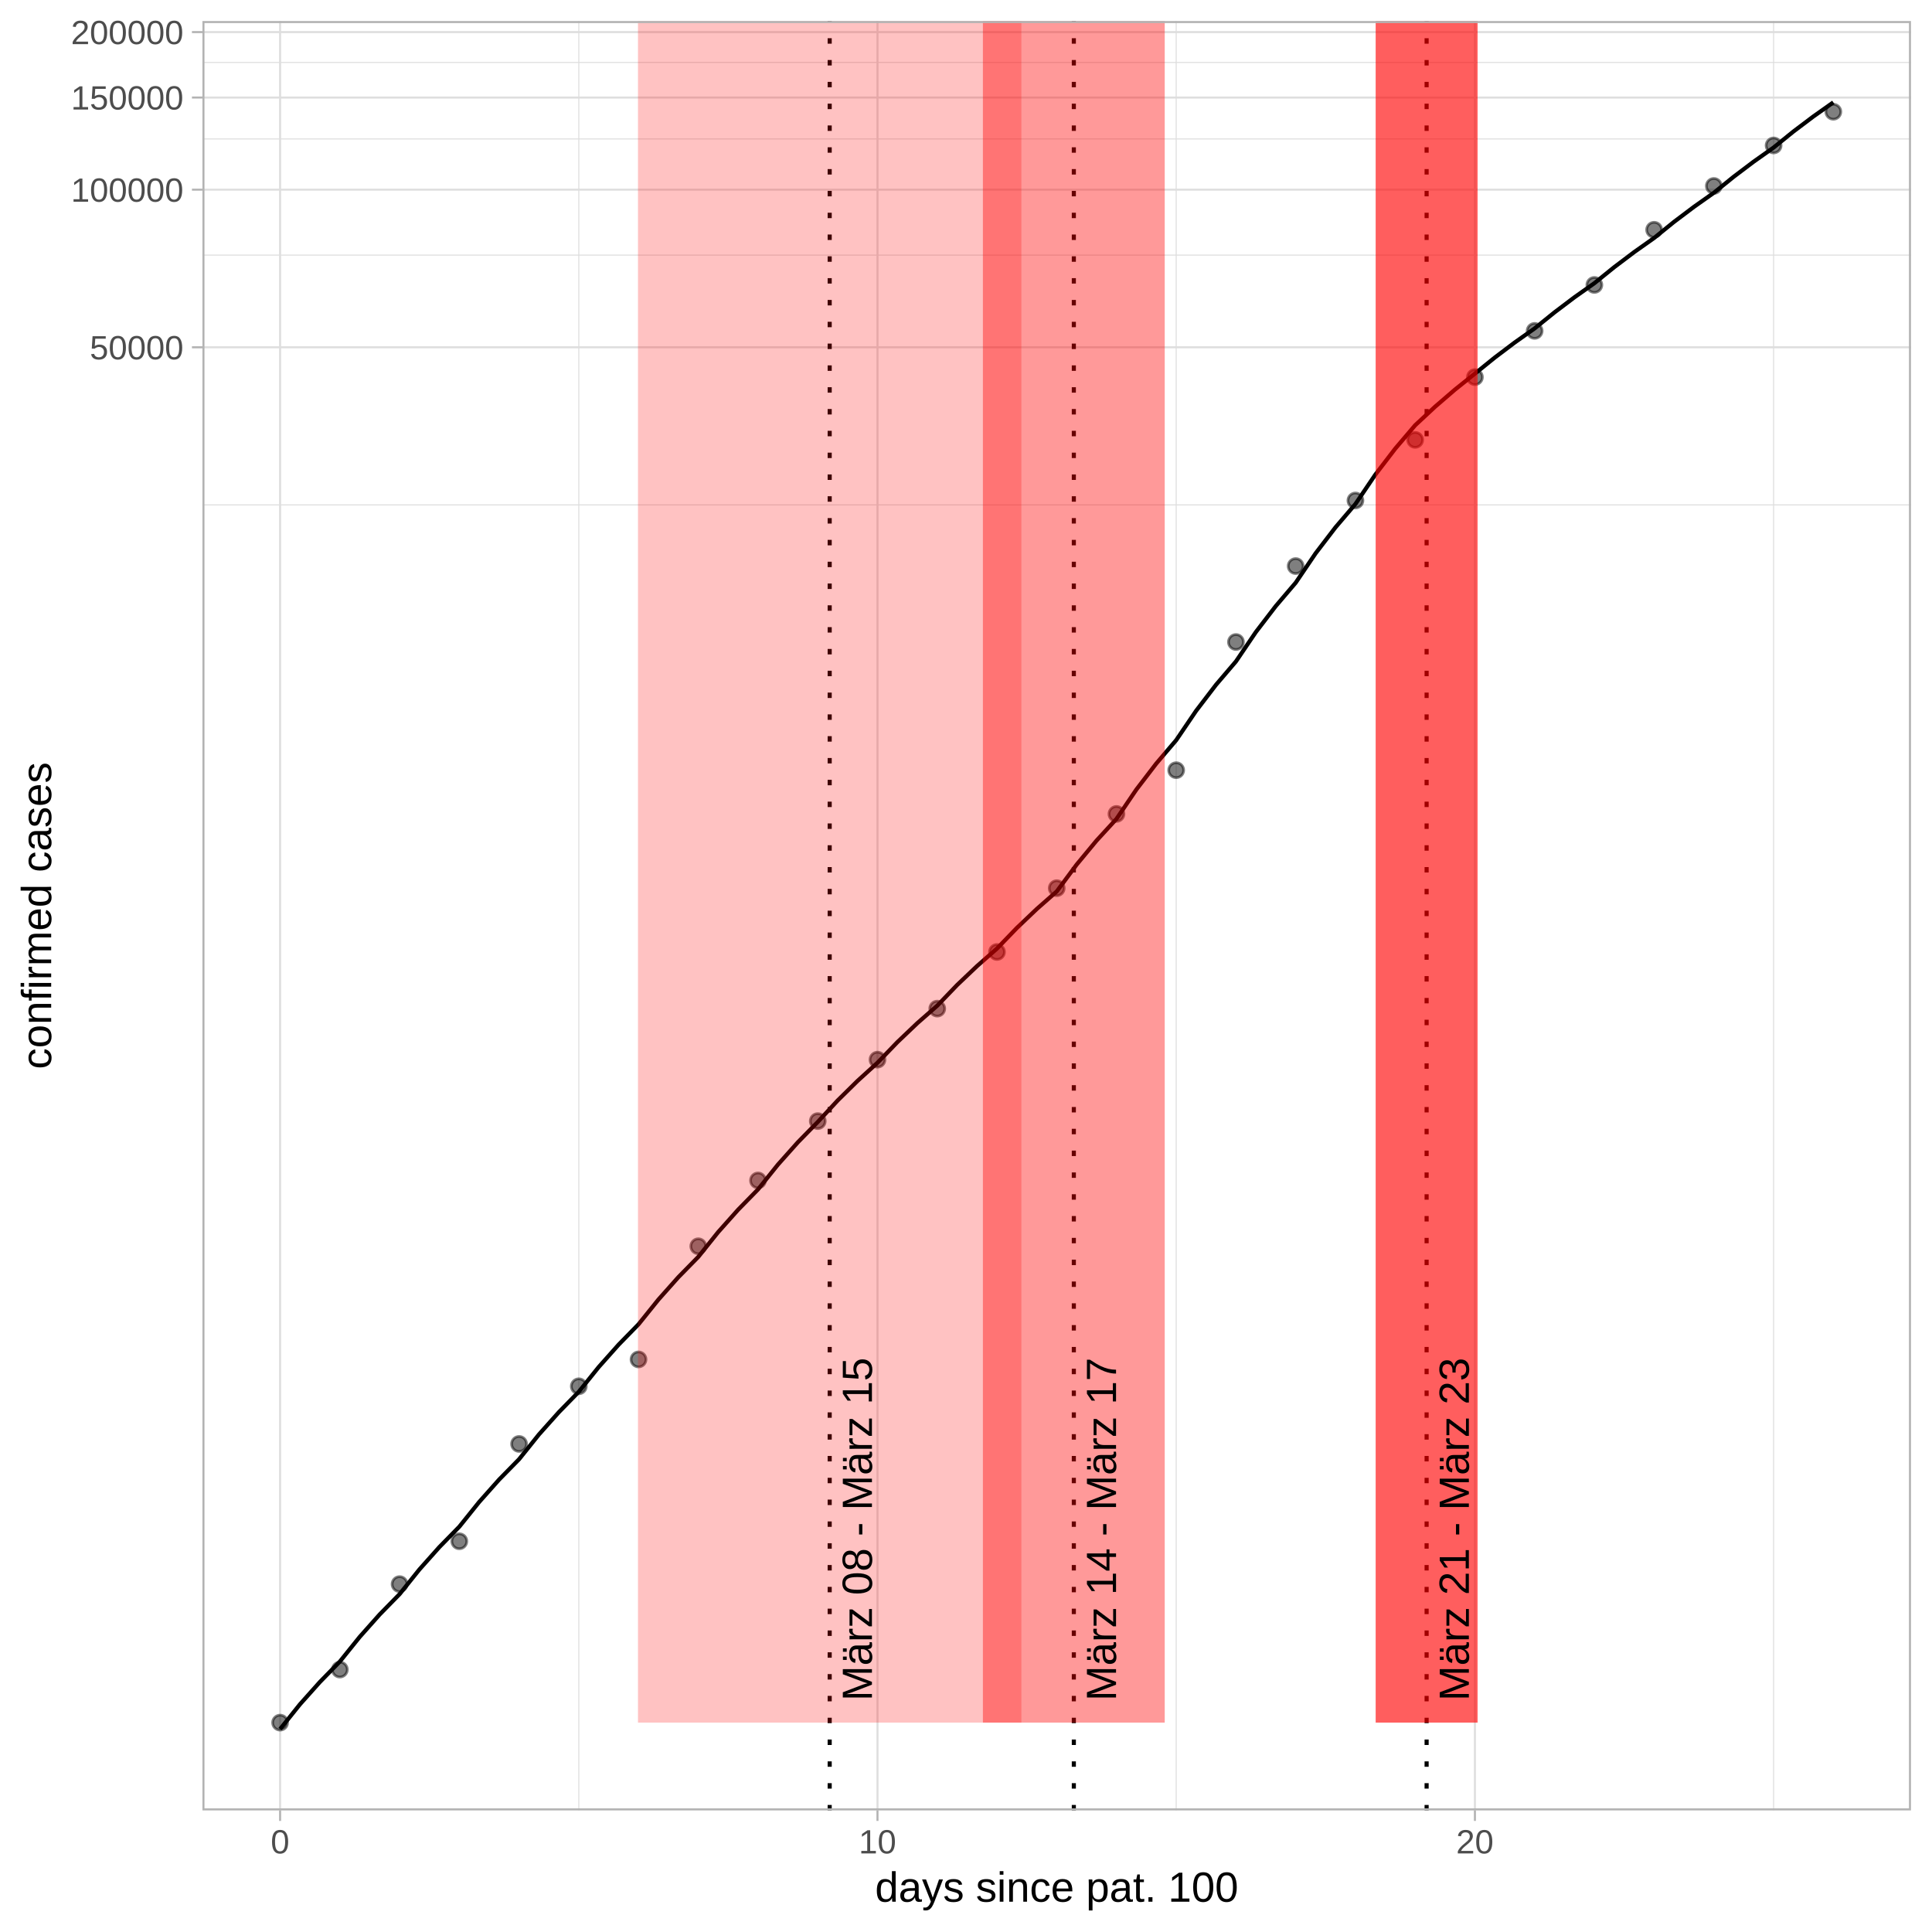
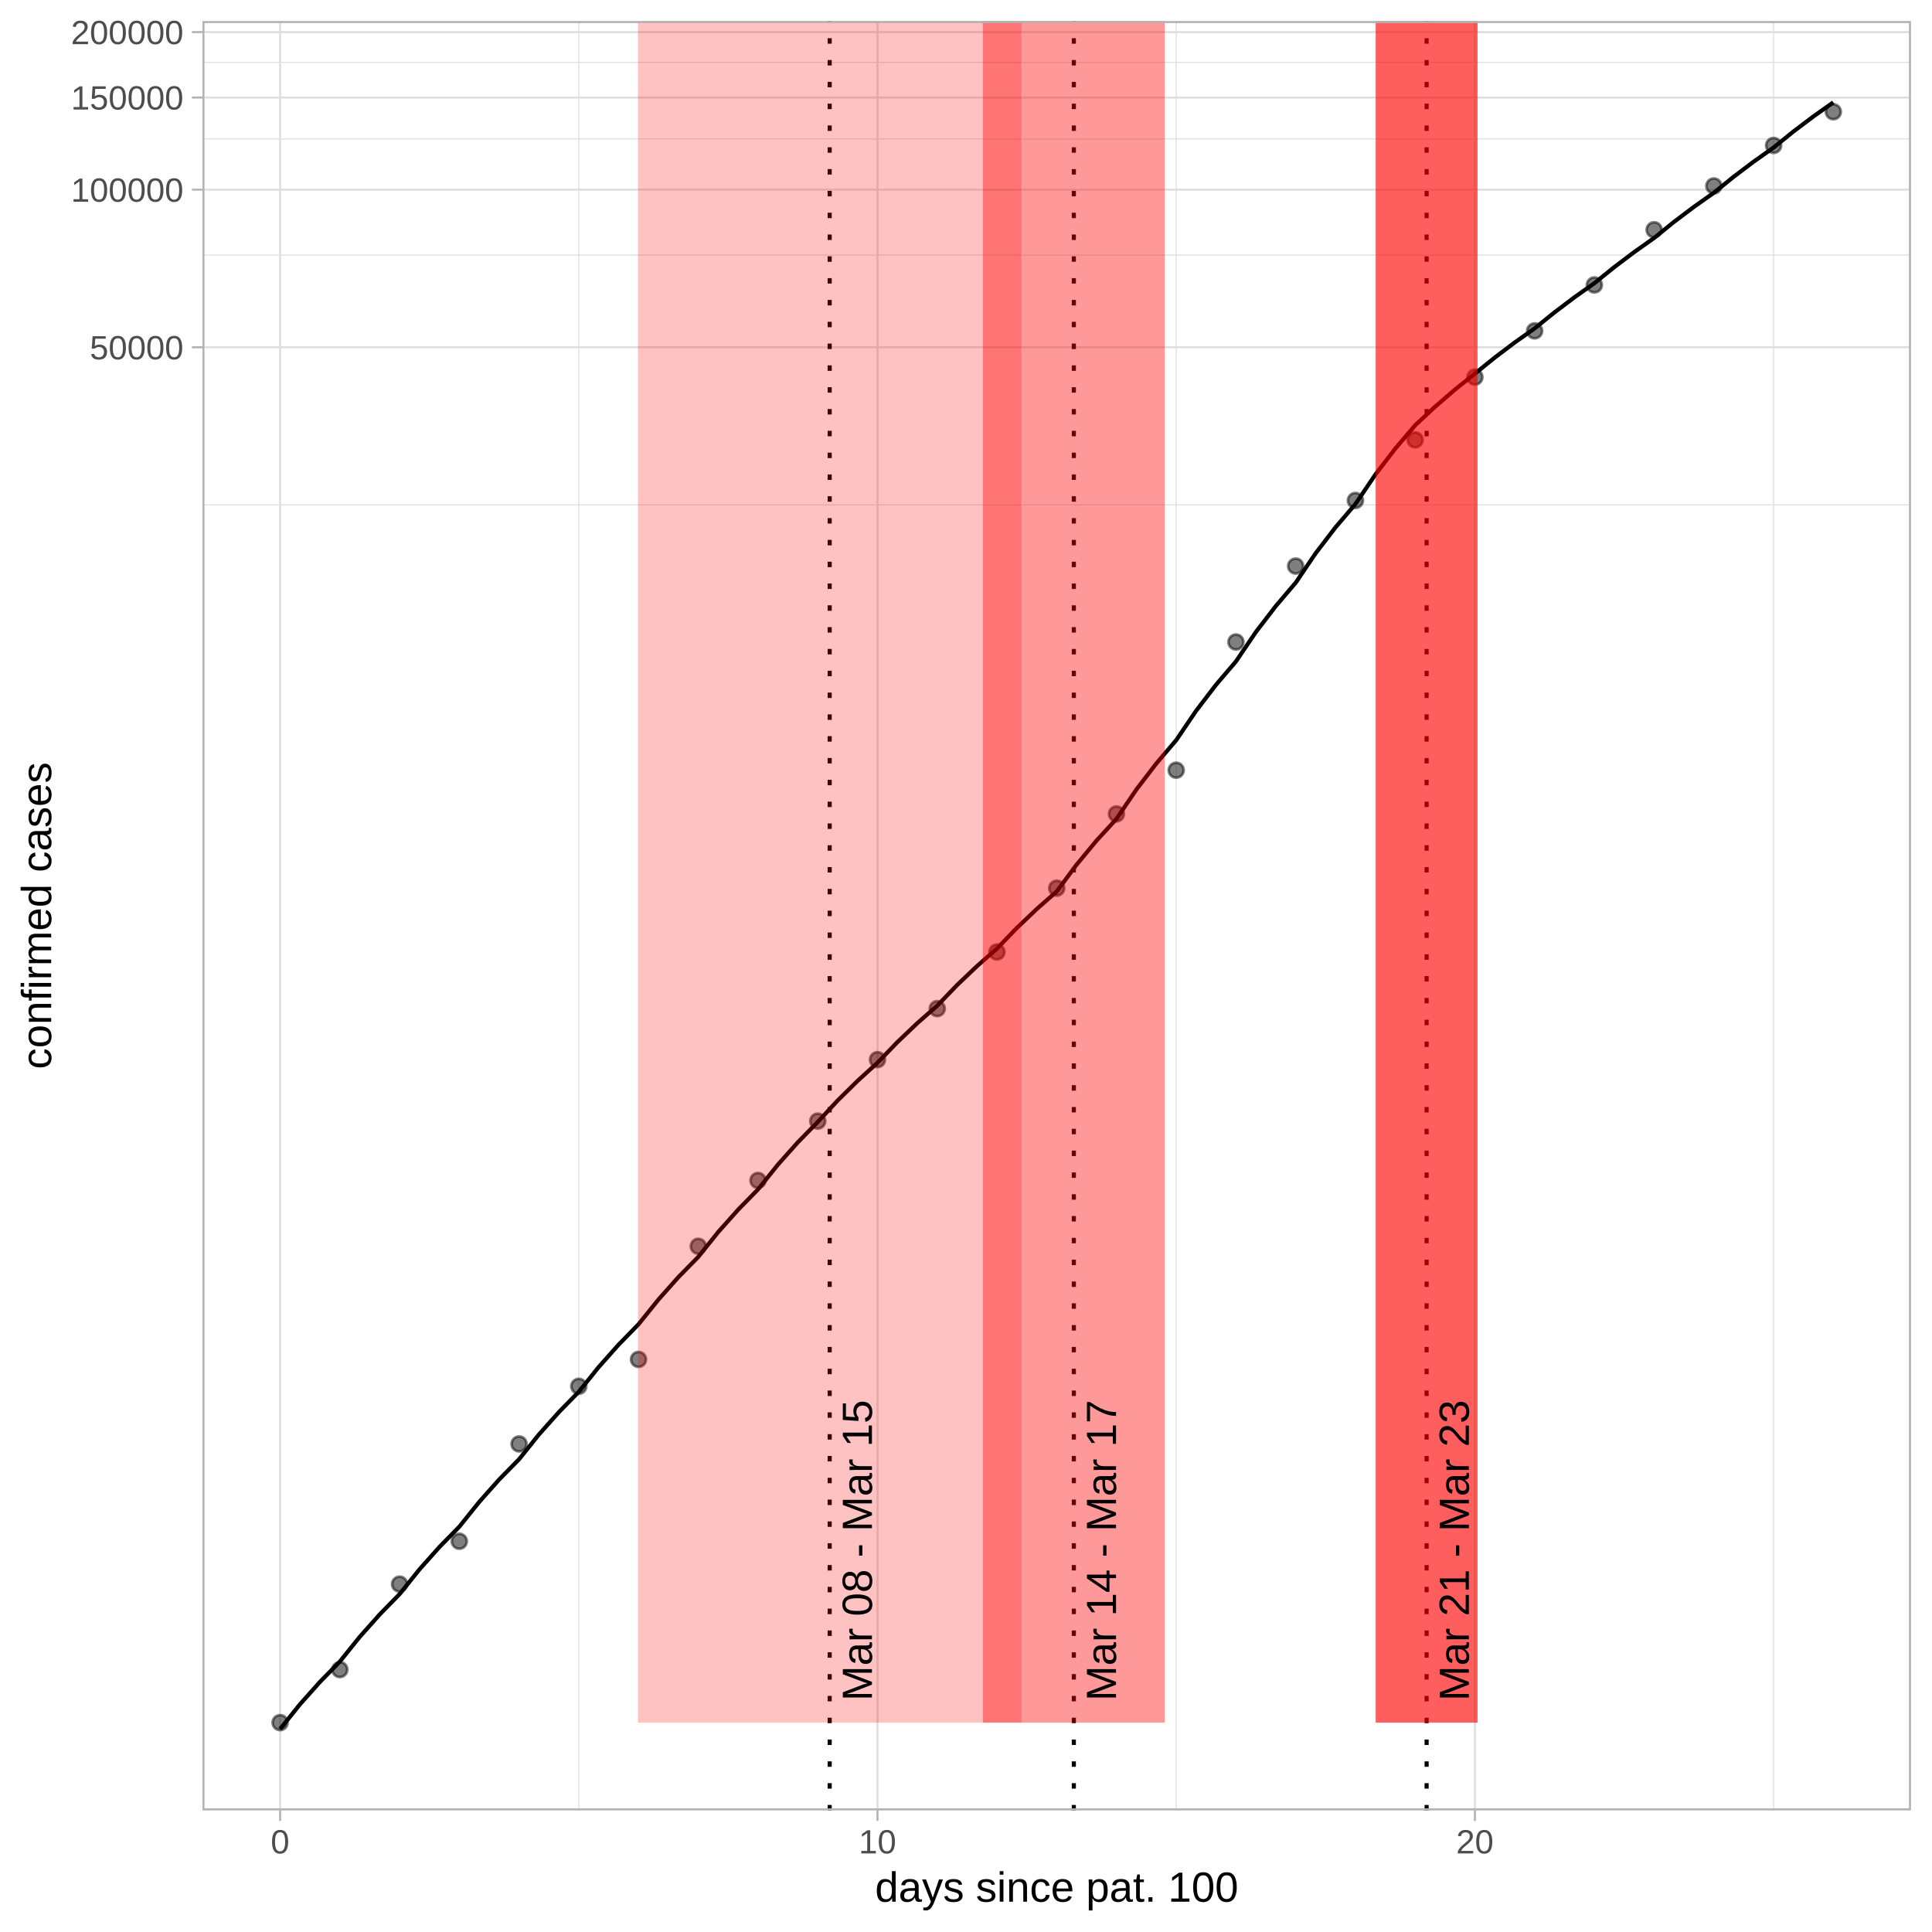
<svg xmlns="http://www.w3.org/2000/svg" viewBox="0 0 504.00 504.00">
  <defs>
    <style type="text/css">
    line, polyline, polygon, path, rect, circle {
      fill: none;
      stroke: #000000;
      stroke-linecap: round;
      stroke-linejoin: round;
      stroke-miterlimit: 10.00;
    }
  </style>
  </defs>
  <rect width="100%" height="100%" style="stroke: none; fill: #FFFFFF;" />
  <rect x="0.00" y="0.00" width="504.00" height="504.00" style="stroke-width: 1.07; stroke: #FFFFFF; fill: #FFFFFF;" />
  <defs>
    <clipPath id="cpNTIuODF8NDk4LjUyfDQ3Mi4yOHw1LjQ4">
      <rect x="52.81" y="5.48" width="445.71" height="466.80" />
    </clipPath>
  </defs>
  <rect x="52.81" y="5.48" width="445.71" height="466.80" style="stroke-width: 1.07; stroke: none; fill: #FFFFFF;" clip-path="url(#cpNTIuODF8NDk4LjUyfDQ3Mi4yOHw1LjQ4)" />
  <polyline points="52.81,131.71 498.52,131.71 " style="stroke-width: 0.27; stroke: #DEDEDE; stroke-linecap: butt;" clip-path="url(#cpNTIuODF8NDk4LjUyfDQ3Mi4yOHw1LjQ4)" />
  <polyline points="52.81,66.55 498.52,66.55 " style="stroke-width: 0.27; stroke: #DEDEDE; stroke-linecap: butt;" clip-path="url(#cpNTIuODF8NDk4LjUyfDQ3Mi4yOHw1LjQ4)" />
  <polyline points="52.81,36.25 498.52,36.25 " style="stroke-width: 0.27; stroke: #DEDEDE; stroke-linecap: butt;" clip-path="url(#cpNTIuODF8NDk4LjUyfDQ3Mi4yOHw1LjQ4)" />
  <polyline points="52.81,16.29 498.52,16.29 " style="stroke-width: 0.27; stroke: #DEDEDE; stroke-linecap: butt;" clip-path="url(#cpNTIuODF8NDk4LjUyfDQ3Mi4yOHw1LjQ4)" />
  <polyline points="150.99,472.28 150.99,5.48 " style="stroke-width: 0.27; stroke: #DEDEDE; stroke-linecap: butt;" clip-path="url(#cpNTIuODF8NDk4LjUyfDQ3Mi4yOHw1LjQ4)" />
  <polyline points="306.83,472.28 306.83,5.48 " style="stroke-width: 0.27; stroke: #DEDEDE; stroke-linecap: butt;" clip-path="url(#cpNTIuODF8NDk4LjUyfDQ3Mi4yOHw1LjQ4)" />
  <polyline points="462.68,472.28 462.68,5.48 " style="stroke-width: 0.27; stroke: #DEDEDE; stroke-linecap: butt;" clip-path="url(#cpNTIuODF8NDk4LjUyfDQ3Mi4yOHw1LjQ4)" />
  <polyline points="52.81,90.60 498.52,90.60 " style="stroke-width: 0.53; stroke: #DEDEDE; stroke-linecap: butt;" clip-path="url(#cpNTIuODF8NDk4LjUyfDQ3Mi4yOHw1LjQ4)" />
  <polyline points="52.81,49.48 498.52,49.48 " style="stroke-width: 0.53; stroke: #DEDEDE; stroke-linecap: butt;" clip-path="url(#cpNTIuODF8NDk4LjUyfDQ3Mi4yOHw1LjQ4)" />
  <polyline points="52.81,25.44 498.52,25.44 " style="stroke-width: 0.53; stroke: #DEDEDE; stroke-linecap: butt;" clip-path="url(#cpNTIuODF8NDk4LjUyfDQ3Mi4yOHw1LjQ4)" />
  <polyline points="52.81,8.37 498.52,8.37 " style="stroke-width: 0.53; stroke: #DEDEDE; stroke-linecap: butt;" clip-path="url(#cpNTIuODF8NDk4LjUyfDQ3Mi4yOHw1LjQ4)" />
  <polyline points="73.07,472.28 73.07,5.48 " style="stroke-width: 0.53; stroke: #DEDEDE; stroke-linecap: butt;" clip-path="url(#cpNTIuODF8NDk4LjUyfDQ3Mi4yOHw1LjQ4)" />
  <polyline points="228.91,472.28 228.91,5.48 " style="stroke-width: 0.53; stroke: #DEDEDE; stroke-linecap: butt;" clip-path="url(#cpNTIuODF8NDk4LjUyfDQ3Mi4yOHw1LjQ4)" />
  <polyline points="384.76,472.28 384.76,5.48 " style="stroke-width: 0.53; stroke: #DEDEDE; stroke-linecap: butt;" clip-path="url(#cpNTIuODF8NDk4LjUyfDQ3Mi4yOHw1LjQ4)" />
  <circle cx="73.07" cy="449.38" r="1.95" style="stroke-width: 0.71; stroke: #000000; stroke-opacity: 0.50; fill: #000000; fill-opacity: 0.50;" clip-path="url(#cpNTIuODF8NDk4LjUyfDQ3Mi4yOHw1LjQ4)" />
  <circle cx="88.65" cy="435.54" r="1.95" style="stroke-width: 0.71; stroke: #000000; stroke-opacity: 0.50; fill: #000000; fill-opacity: 0.50;" clip-path="url(#cpNTIuODF8NDk4LjUyfDQ3Mi4yOHw1LjQ4)" />
  <circle cx="104.24" cy="413.25" r="1.95" style="stroke-width: 0.71; stroke: #000000; stroke-opacity: 0.50; fill: #000000; fill-opacity: 0.50;" clip-path="url(#cpNTIuODF8NDk4LjUyfDQ3Mi4yOHw1LjQ4)" />
  <circle cx="119.82" cy="402.07" r="1.95" style="stroke-width: 0.71; stroke: #000000; stroke-opacity: 0.50; fill: #000000; fill-opacity: 0.50;" clip-path="url(#cpNTIuODF8NDk4LjUyfDQ3Mi4yOHw1LjQ4)" />
  <circle cx="135.41" cy="376.68" r="1.95" style="stroke-width: 0.71; stroke: #000000; stroke-opacity: 0.50; fill: #000000; fill-opacity: 0.50;" clip-path="url(#cpNTIuODF8NDk4LjUyfDQ3Mi4yOHw1LjQ4)" />
  <circle cx="150.99" cy="361.64" r="1.95" style="stroke-width: 0.71; stroke: #000000; stroke-opacity: 0.50; fill: #000000; fill-opacity: 0.50;" clip-path="url(#cpNTIuODF8NDk4LjUyfDQ3Mi4yOHw1LjQ4)" />
  <circle cx="166.57" cy="354.63" r="1.95" style="stroke-width: 0.71; stroke: #000000; stroke-opacity: 0.50; fill: #000000; fill-opacity: 0.50;" clip-path="url(#cpNTIuODF8NDk4LjUyfDQ3Mi4yOHw1LjQ4)" />
  <circle cx="182.16" cy="325.11" r="1.95" style="stroke-width: 0.71; stroke: #000000; stroke-opacity: 0.50; fill: #000000; fill-opacity: 0.50;" clip-path="url(#cpNTIuODF8NDk4LjUyfDQ3Mi4yOHw1LjQ4)" />
  <circle cx="197.74" cy="307.94" r="1.95" style="stroke-width: 0.71; stroke: #000000; stroke-opacity: 0.50; fill: #000000; fill-opacity: 0.50;" clip-path="url(#cpNTIuODF8NDk4LjUyfDQ3Mi4yOHw1LjQ4)" />
  <circle cx="213.33" cy="292.46" r="1.95" style="stroke-width: 0.71; stroke: #000000; stroke-opacity: 0.50; fill: #000000; fill-opacity: 0.50;" clip-path="url(#cpNTIuODF8NDk4LjUyfDQ3Mi4yOHw1LjQ4)" />
  <circle cx="228.91" cy="276.43" r="1.95" style="stroke-width: 0.71; stroke: #000000; stroke-opacity: 0.50; fill: #000000; fill-opacity: 0.50;" clip-path="url(#cpNTIuODF8NDk4LjUyfDQ3Mi4yOHw1LjQ4)" />
  <circle cx="244.50" cy="263.12" r="1.95" style="stroke-width: 0.71; stroke: #000000; stroke-opacity: 0.50; fill: #000000; fill-opacity: 0.50;" clip-path="url(#cpNTIuODF8NDk4LjUyfDQ3Mi4yOHw1LjQ4)" />
  <circle cx="260.08" cy="248.34" r="1.95" style="stroke-width: 0.71; stroke: #000000; stroke-opacity: 0.50; fill: #000000; fill-opacity: 0.50;" clip-path="url(#cpNTIuODF8NDk4LjUyfDQ3Mi4yOHw1LjQ4)" />
  <circle cx="275.67" cy="231.70" r="1.95" style="stroke-width: 0.71; stroke: #000000; stroke-opacity: 0.50; fill: #000000; fill-opacity: 0.50;" clip-path="url(#cpNTIuODF8NDk4LjUyfDQ3Mi4yOHw1LjQ4)" />
  <circle cx="291.25" cy="212.33" r="1.95" style="stroke-width: 0.71; stroke: #000000; stroke-opacity: 0.50; fill: #000000; fill-opacity: 0.50;" clip-path="url(#cpNTIuODF8NDk4LjUyfDQ3Mi4yOHw1LjQ4)" />
  <circle cx="306.83" cy="200.92" r="1.95" style="stroke-width: 0.71; stroke: #000000; stroke-opacity: 0.50; fill: #000000; fill-opacity: 0.50;" clip-path="url(#cpNTIuODF8NDk4LjUyfDQ3Mi4yOHw1LjQ4)" />
  <circle cx="322.42" cy="167.48" r="1.95" style="stroke-width: 0.71; stroke: #000000; stroke-opacity: 0.50; fill: #000000; fill-opacity: 0.50;" clip-path="url(#cpNTIuODF8NDk4LjUyfDQ3Mi4yOHw1LjQ4)" />
  <circle cx="338.00" cy="147.67" r="1.95" style="stroke-width: 0.71; stroke: #000000; stroke-opacity: 0.50; fill: #000000; fill-opacity: 0.50;" clip-path="url(#cpNTIuODF8NDk4LjUyfDQ3Mi4yOHw1LjQ4)" />
  <circle cx="353.59" cy="130.56" r="1.95" style="stroke-width: 0.71; stroke: #000000; stroke-opacity: 0.50; fill: #000000; fill-opacity: 0.50;" clip-path="url(#cpNTIuODF8NDk4LjUyfDQ3Mi4yOHw1LjQ4)" />
  <circle cx="369.17" cy="114.75" r="1.95" style="stroke-width: 0.71; stroke: #000000; stroke-opacity: 0.50; fill: #000000; fill-opacity: 0.50;" clip-path="url(#cpNTIuODF8NDk4LjUyfDQ3Mi4yOHw1LjQ4)" />
  <circle cx="384.76" cy="98.38" r="1.95" style="stroke-width: 0.71; stroke: #000000; stroke-opacity: 0.50; fill: #000000; fill-opacity: 0.50;" clip-path="url(#cpNTIuODF8NDk4LjUyfDQ3Mi4yOHw1LjQ4)" />
  <circle cx="400.34" cy="86.32" r="1.95" style="stroke-width: 0.71; stroke: #000000; stroke-opacity: 0.50; fill: #000000; fill-opacity: 0.50;" clip-path="url(#cpNTIuODF8NDk4LjUyfDQ3Mi4yOHw1LjQ4)" />
  <circle cx="415.92" cy="74.33" r="1.95" style="stroke-width: 0.71; stroke: #000000; stroke-opacity: 0.50; fill: #000000; fill-opacity: 0.50;" clip-path="url(#cpNTIuODF8NDk4LjUyfDQ3Mi4yOHw1LjQ4)" />
  <circle cx="431.51" cy="59.94" r="1.95" style="stroke-width: 0.71; stroke: #000000; stroke-opacity: 0.50; fill: #000000; fill-opacity: 0.50;" clip-path="url(#cpNTIuODF8NDk4LjUyfDQ3Mi4yOHw1LjQ4)" />
  <circle cx="447.09" cy="48.51" r="1.95" style="stroke-width: 0.71; stroke: #000000; stroke-opacity: 0.50; fill: #000000; fill-opacity: 0.50;" clip-path="url(#cpNTIuODF8NDk4LjUyfDQ3Mi4yOHw1LjQ4)" />
  <circle cx="462.68" cy="37.94" r="1.95" style="stroke-width: 0.71; stroke: #000000; stroke-opacity: 0.50; fill: #000000; fill-opacity: 0.50;" clip-path="url(#cpNTIuODF8NDk4LjUyfDQ3Mi4yOHw1LjQ4)" />
  <circle cx="478.26" cy="29.15" r="1.95" style="stroke-width: 0.71; stroke: #000000; stroke-opacity: 0.50; fill: #000000; fill-opacity: 0.50;" clip-path="url(#cpNTIuODF8NDk4LjUyfDQ3Mi4yOHw1LjQ4)" />
  <polyline points="73.07,451.06 78.26,444.59 83.46,438.77 88.65,433.46 93.85,427.00 99.04,421.17 104.24,415.86 109.43,409.40 114.63,403.57 119.82,398.27 125.02,391.80 130.21,385.97 135.41,380.67 140.60,374.20 145.80,368.38 150.99,363.07 156.19,356.61 161.38,350.78 166.57,345.47 171.77,339.01 176.96,333.18 182.16,327.88 187.35,321.41 192.55,315.58 197.74,310.28 202.94,303.81 208.13,297.99 213.33,292.68 218.52,287.08 223.72,281.96 228.91,277.24 234.11,271.85 239.30,266.91 244.50,262.35 249.69,256.95 254.89,252.01 260.08,247.45 265.28,242.06 270.47,237.12 275.67,232.55 280.86,225.55 286.05,219.29 291.25,213.63 296.44,205.97 301.64,199.18 306.83,193.09 312.03,185.43 317.22,178.64 322.42,172.55 327.61,164.89 332.81,158.11 338.00,152.02 343.20,144.35 348.39,137.57 353.59,131.48 358.78,123.82 363.98,117.03 369.17,110.94 374.37,106.10 379.56,101.63 384.76,97.47 389.95,93.27 395.14,89.35 400.34,85.67 405.53,81.48 410.73,77.55 415.92,73.88 421.12,69.68 426.31,65.76 431.51,62.08 436.70,57.88 441.90,53.96 447.09,50.29 452.29,46.09 457.48,42.17 462.68,38.49 467.87,34.29 473.07,30.37 478.26,26.70 " style="stroke-width: 1.07; stroke-linecap: butt;" clip-path="url(#cpNTIuODF8NDk4LjUyfDQ3Mi4yOHw1LjQ4)" />
  <polyline points="216.44,472.28 216.44,147.48 216.44,106.49 216.44,82.48 216.44,65.44 216.44,52.22 216.44,41.41 216.44,32.27 216.44,24.36 216.44,17.38 216.44,11.13 216.44,5.48 " style="stroke-width: 1.07; stroke-dasharray: 1.42,4.27; stroke-linecap: butt;" clip-path="url(#cpNTIuODF8NDk4LjUyfDQ3Mi4yOHw1LjQ4)" />
  <polyline points="280.13,472.28 280.13,147.48 280.13,106.49 280.13,82.48 280.13,65.44 280.13,52.22 280.13,41.41 280.13,32.27 280.13,24.36 280.13,17.38 280.13,11.13 280.13,5.48 " style="stroke-width: 1.07; stroke-dasharray: 1.42,4.27; stroke-linecap: butt;" clip-path="url(#cpNTIuODF8NDk4LjUyfDQ3Mi4yOHw1LjQ4)" />
  <polyline points="372.16,472.28 372.16,147.48 372.16,106.49 372.16,82.48 372.16,65.44 372.16,52.22 372.16,41.41 372.16,32.27 372.16,24.36 372.16,17.38 372.16,11.13 372.16,5.48 " style="stroke-width: 1.07; stroke-dasharray: 1.42,4.27; stroke-linecap: butt;" clip-path="url(#cpNTIuODF8NDk4LjUyfDQ3Mi4yOHw1LjQ4)" />
  <polygon points="166.43,5.48 170.98,5.48 175.53,5.48 180.07,5.48 184.62,5.48 189.16,5.48 193.71,5.48 198.26,5.48 202.80,5.48 207.35,5.48 211.89,5.48 216.44,5.48 220.99,5.48 225.53,5.48 230.08,5.48 234.62,5.48 239.17,5.48 243.72,5.48 248.26,5.48 252.81,5.48 257.35,5.48 261.90,5.48 266.45,5.48 266.45,11.13 266.45,17.37 266.45,24.36 266.45,32.27 266.45,41.40 266.45,52.20 266.45,65.42 266.45,82.45 266.45,106.44 266.45,147.37 266.45,449.38 261.90,449.38 257.35,449.38 252.81,449.38 248.26,449.38 243.72,449.38 239.17,449.38 234.62,449.38 230.08,449.38 225.53,449.38 220.99,449.38 216.44,449.38 211.89,449.38 207.35,449.38 202.80,449.38 198.26,449.38 193.71,449.38 189.16,449.38 184.62,449.38 180.07,449.38 175.53,449.38 170.98,449.38 166.43,449.38 166.43,147.37 166.43,106.44 166.43,82.45 166.43,65.42 166.43,52.20 166.43,41.40 166.43,32.27 166.43,24.36 166.43,17.37 166.43,11.13 166.43,5.48 " style="stroke-width: 1.07; stroke: none; fill: #FF0000; fill-opacity: 0.24;" clip-path="url(#cpNTIuODF8NDk4LjUyfDQ3Mi4yOHw1LjQ4)" />
  <polygon points="256.41,5.48 261.15,5.48 265.89,5.48 270.64,5.48 275.38,5.48 280.13,5.48 284.87,5.48 289.61,5.48 294.36,5.48 299.10,5.48 303.84,5.48 303.84,11.13 303.84,17.37 303.84,24.36 303.84,32.27 303.84,41.40 303.84,52.20 303.84,65.42 303.84,82.45 303.84,106.44 303.84,147.37 303.84,449.38 299.10,449.38 294.36,449.38 289.61,449.38 284.87,449.38 280.13,449.38 275.38,449.38 270.64,449.38 265.89,449.38 261.15,449.38 256.41,449.38 256.41,147.37 256.41,106.44 256.41,82.45 256.41,65.42 256.41,52.20 256.41,41.40 256.41,32.27 256.41,24.36 256.41,17.37 256.41,11.13 256.41,5.48 " style="stroke-width: 1.07; stroke: none; fill: #FF0000; fill-opacity: 0.40;" clip-path="url(#cpNTIuODF8NDk4LjUyfDQ3Mi4yOHw1LjQ4)" />
  <polygon points="358.87,5.48 364.19,5.48 369.50,5.48 374.82,5.48 380.14,5.48 385.46,5.48 385.46,11.13 385.46,17.37 385.46,24.36 385.46,32.27 385.46,41.40 385.46,52.20 385.46,65.42 385.46,82.45 385.46,106.44 385.46,147.37 385.46,449.38 380.14,449.38 374.82,449.38 369.50,449.38 364.19,449.38 358.87,449.38 358.87,147.37 358.87,106.44 358.87,82.45 358.87,65.42 358.87,52.20 358.87,41.40 358.87,32.27 358.87,24.36 358.87,17.37 358.87,11.13 358.87,5.48 " style="stroke-width: 1.07; stroke: none; fill: #FF0000; fill-opacity: 0.63;" clip-path="url(#cpNTIuODF8NDk4LjUyfDQ3Mi4yOHw1LjQ4)" />
  <g clip-path="url(#cpNTIuODF8NDk4LjUyfDQ3Mi4yOHw1LjQ4)">
-     <text transform="translate(227.46,443.73) rotate(-90)" style="font-size: 11.04px; font-family: Arial;" textLength="95.70px" lengthAdjust="spacing">März 08  -  März 15</text>
+     <text transform="translate(227.46,443.73) rotate(-90)" style="font-size: 11.04px; font-family: Arial;" textLength="84.66px" lengthAdjust="spacing">Mar 08  -  Mar 15</text>
  </g>
  <g clip-path="url(#cpNTIuODF8NDk4LjUyfDQ3Mi4yOHw1LjQ4)">
-     <text transform="translate(291.14,443.73) rotate(-90)" style="font-size: 11.04px; font-family: Arial;" textLength="95.70px" lengthAdjust="spacing">März 14  -  März 17</text>
+     <text transform="translate(291.14,443.73) rotate(-90)" style="font-size: 11.04px; font-family: Arial;" textLength="84.66px" lengthAdjust="spacing">Mar 14  -  Mar 17</text>
  </g>
  <g clip-path="url(#cpNTIuODF8NDk4LjUyfDQ3Mi4yOHw1LjQ4)">
-     <text transform="translate(383.18,443.73) rotate(-90)" style="font-size: 11.04px; font-family: Arial;" textLength="95.70px" lengthAdjust="spacing">März 21  -  März 23</text>
+     <text transform="translate(383.18,443.73) rotate(-90)" style="font-size: 11.04px; font-family: Arial;" textLength="84.66px" lengthAdjust="spacing">Mar 21  -  Mar 23</text>
  </g>
  <rect x="52.81" y="5.48" width="445.71" height="466.80" style="stroke-width: 1.07; stroke: #B3B3B3;" clip-path="url(#cpNTIuODF8NDk4LjUyfDQ3Mi4yOHw1LjQ4)" />
  <defs>
    <clipPath id="cpMC4wMHw1MDQuMDB8NTA0LjAwfDAuMDA=">
      <rect x="0.00" y="0.00" width="504.00" height="504.00" />
    </clipPath>
  </defs>
  <g clip-path="url(#cpMC4wMHw1MDQuMDB8NTA0LjAwfDAuMDA=)">
    <text x="23.41" y="93.75" style="font-size: 8.80px; fill: #4D4D4D; font-family: Arial;" textLength="24.47px" lengthAdjust="spacing">50000</text>
  </g>
  <g clip-path="url(#cpMC4wMHw1MDQuMDB8NTA0LjAwfDAuMDA=)">
    <text x="18.51" y="52.63" style="font-size: 8.80px; fill: #4D4D4D; font-family: Arial;" textLength="29.36px" lengthAdjust="spacing">100000</text>
  </g>
  <g clip-path="url(#cpMC4wMHw1MDQuMDB8NTA0LjAwfDAuMDA=)">
    <text x="18.51" y="28.58" style="font-size: 8.80px; fill: #4D4D4D; font-family: Arial;" textLength="29.36px" lengthAdjust="spacing">150000</text>
  </g>
  <g clip-path="url(#cpMC4wMHw1MDQuMDB8NTA0LjAwfDAuMDA=)">
    <text x="18.51" y="11.52" style="font-size: 8.80px; fill: #4D4D4D; font-family: Arial;" textLength="29.36px" lengthAdjust="spacing">200000</text>
  </g>
  <polyline points="50.07,90.60 52.81,90.60 " style="stroke-width: 0.53; stroke: #B3B3B3; stroke-linecap: butt;" clip-path="url(#cpMC4wMHw1MDQuMDB8NTA0LjAwfDAuMDA=)" />
  <polyline points="50.07,49.48 52.81,49.48 " style="stroke-width: 0.53; stroke: #B3B3B3; stroke-linecap: butt;" clip-path="url(#cpMC4wMHw1MDQuMDB8NTA0LjAwfDAuMDA=)" />
  <polyline points="50.07,25.44 52.81,25.44 " style="stroke-width: 0.53; stroke: #B3B3B3; stroke-linecap: butt;" clip-path="url(#cpMC4wMHw1MDQuMDB8NTA0LjAwfDAuMDA=)" />
  <polyline points="50.07,8.37 52.81,8.37 " style="stroke-width: 0.53; stroke: #B3B3B3; stroke-linecap: butt;" clip-path="url(#cpMC4wMHw1MDQuMDB8NTA0LjAwfDAuMDA=)" />
  <polyline points="73.07,475.02 73.07,472.28 " style="stroke-width: 0.53; stroke: #B3B3B3; stroke-linecap: butt;" clip-path="url(#cpMC4wMHw1MDQuMDB8NTA0LjAwfDAuMDA=)" />
  <polyline points="228.91,475.02 228.91,472.28 " style="stroke-width: 0.53; stroke: #B3B3B3; stroke-linecap: butt;" clip-path="url(#cpMC4wMHw1MDQuMDB8NTA0LjAwfDAuMDA=)" />
  <polyline points="384.76,475.02 384.76,472.28 " style="stroke-width: 0.53; stroke: #B3B3B3; stroke-linecap: butt;" clip-path="url(#cpMC4wMHw1MDQuMDB8NTA0LjAwfDAuMDA=)" />
  <g clip-path="url(#cpMC4wMHw1MDQuMDB8NTA0LjAwfDAuMDA=)">
    <text x="70.62" y="483.51" style="font-size: 8.80px; fill: #4D4D4D; font-family: Arial;" textLength="4.89px" lengthAdjust="spacing">0</text>
  </g>
  <g clip-path="url(#cpMC4wMHw1MDQuMDB8NTA0LjAwfDAuMDA=)">
    <text x="224.02" y="483.51" style="font-size: 8.80px; fill: #4D4D4D; font-family: Arial;" textLength="9.79px" lengthAdjust="spacing">10</text>
  </g>
  <g clip-path="url(#cpMC4wMHw1MDQuMDB8NTA0LjAwfDAuMDA=)">
    <text x="379.86" y="483.51" style="font-size: 8.80px; fill: #4D4D4D; font-family: Arial;" textLength="9.79px" lengthAdjust="spacing">20</text>
  </g>
  <g clip-path="url(#cpMC4wMHw1MDQuMDB8NTA0LjAwfDAuMDA=)">
    <text x="228.27" y="496.10" style="font-size: 11.00px; font-family: Arial;" textLength="94.78px" lengthAdjust="spacing">days since pat. 100</text>
  </g>
  <g clip-path="url(#cpMC4wMHw1MDQuMDB8NTA0LjAwfDAuMDA=)">
    <text transform="translate(13.35,278.92) rotate(-90)" style="font-size: 11.00px; font-family: Arial;" textLength="80.09px" lengthAdjust="spacing">confirmed cases</text>
  </g>
</svg>
